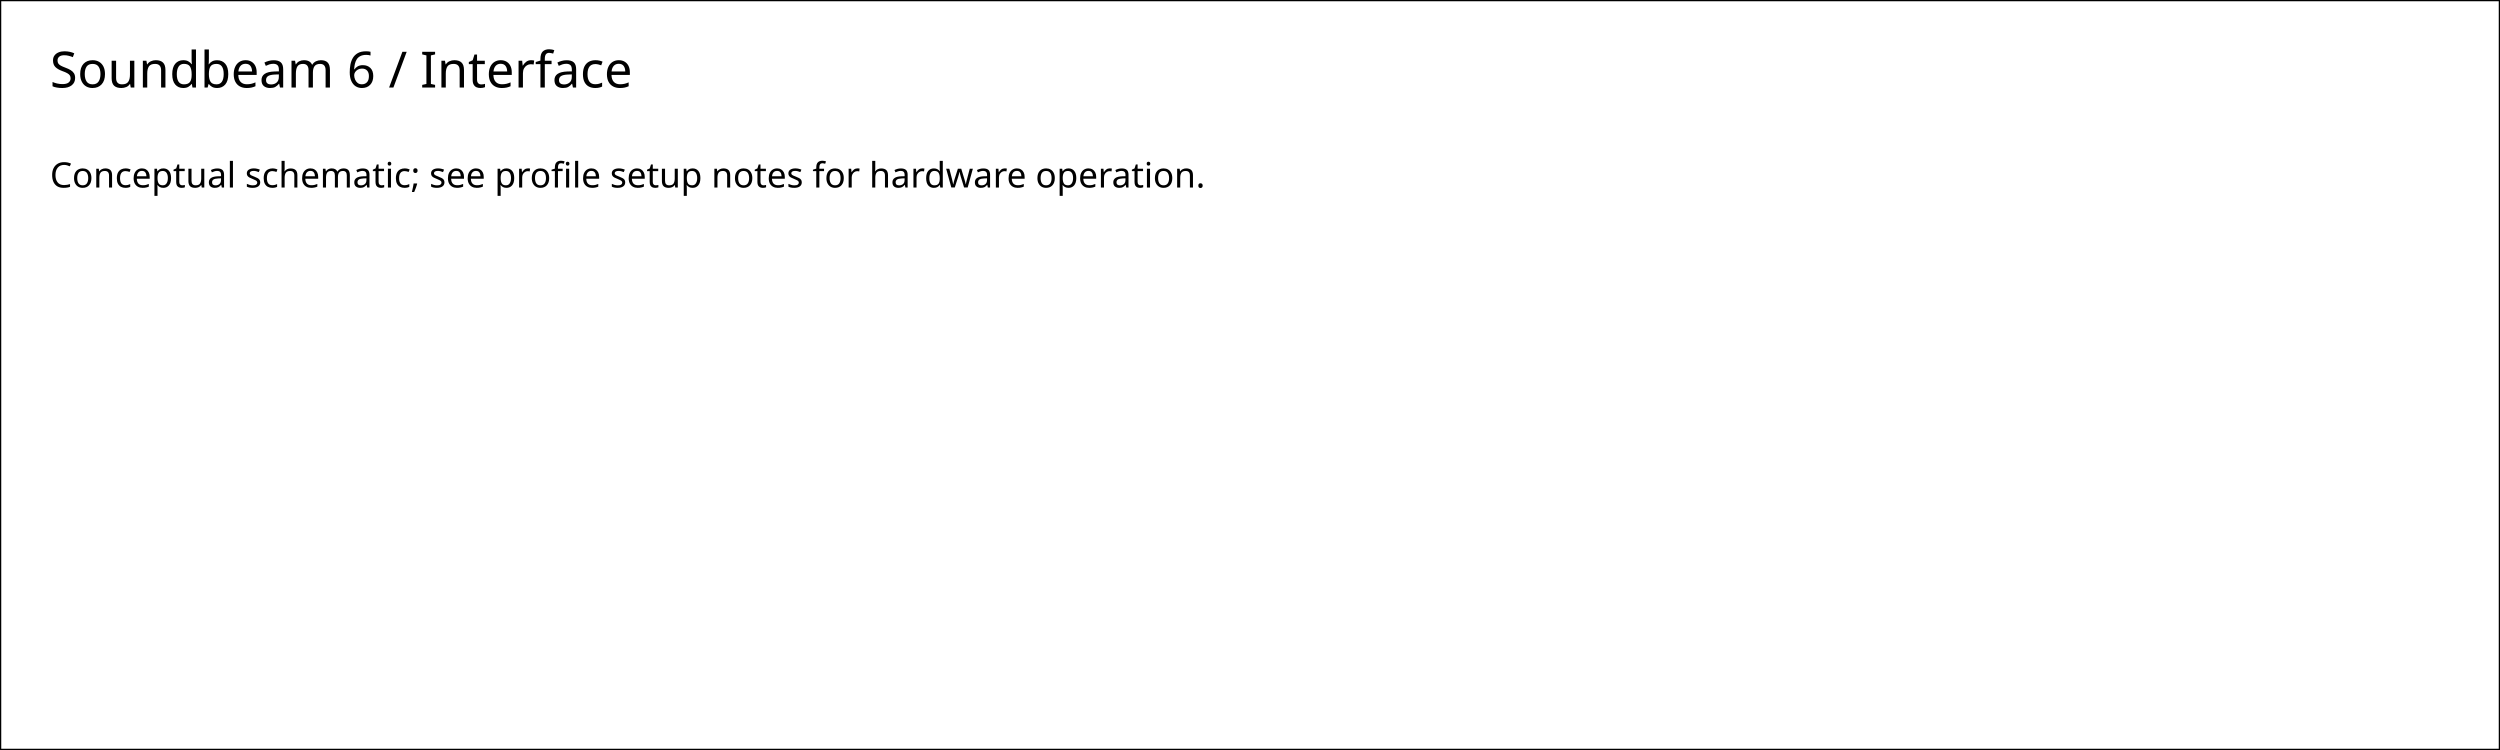
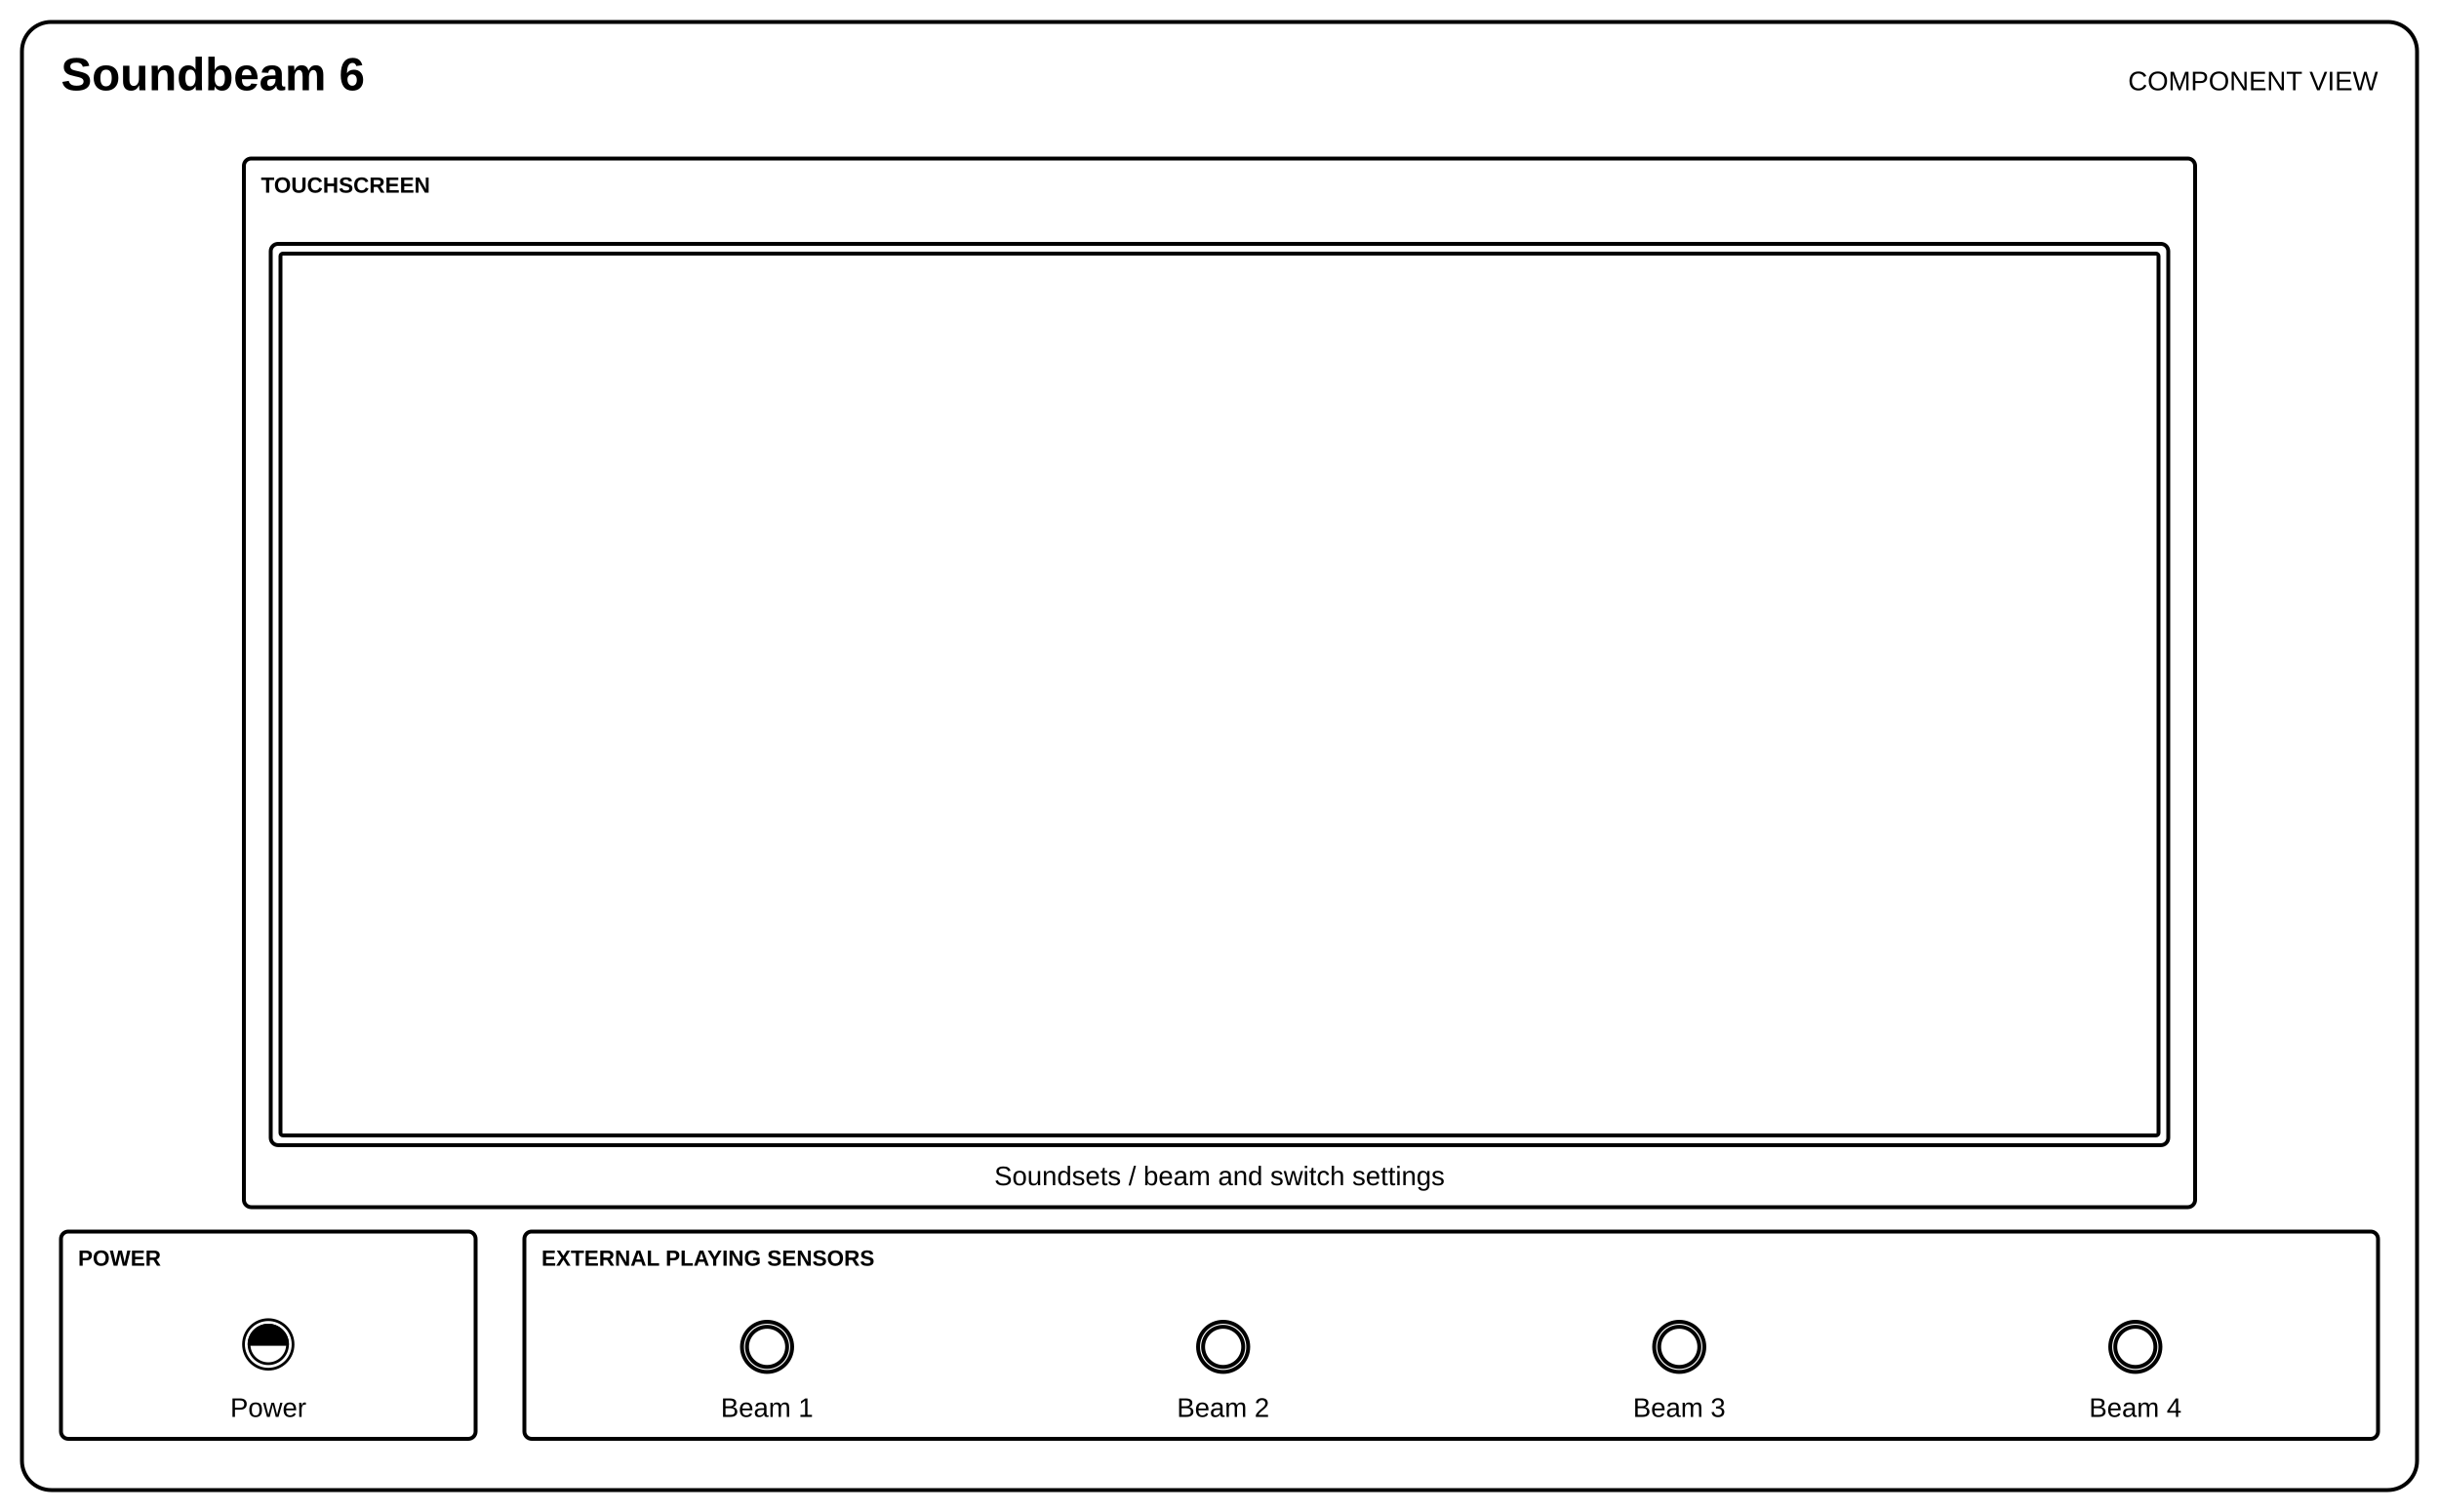
- <svg xmlns="http://www.w3.org/2000/svg" viewBox="0 0 1000 300" role="img" aria-labelledby="title description">
-   <rect width="1000" height="300" fill="#fff" stroke="#000" />
-   <text x="20" y="35" font-family="sans-serif" font-size="20" fill="#000">Soundbeam 6 / Interface</text>
-   <text x="20" y="75" font-family="sans-serif" font-size="14" fill="#000">Conceptual schematic; see profile setup notes for hardware operation.</text>
+ <svg xmlns="http://www.w3.org/2000/svg" viewBox="0 0 1000 620" role="img" aria-labelledby="title description">
+   <defs>
+     <pattern id="tactile-stripes" width="6" height="6" patternUnits="userSpaceOnUse">
+       <rect width="6" height="6" fill="#fff" />
+       <path d="M0 3H6" stroke="#000" stroke-width="2" />
+     </pattern>
+     <pattern id="tactile-dots" width="8" height="8" patternUnits="userSpaceOnUse">
+       <rect width="8" height="8" fill="#fff" />
+       <circle cx="2" cy="2" r="1.5" fill="#000" />
+       <circle cx="6" cy="6" r="1.5" fill="#000" />
+     </pattern>
+   </defs>
+   <style>text{font-family:Arial,Helvetica,sans-serif;fill:#000;stroke:none}.line{fill:#fff;stroke:#000;stroke-width:1.6;stroke-linejoin:round;stroke-linecap:round}.thin{fill:none;stroke:#000;stroke-width:1;stroke-linejoin:round;stroke-linecap:round}</style>
+   <rect x="0" y="0" width="1000" height="620" fill="#fff" stroke="none" stroke-width="1.6" />
+   <rect x="9" y="9" width="982" height="602" fill="#fff" stroke="#000" stroke-width="1.6" rx="12" />
+   <text x="25" y="37" fill="#000" font-family="Arial,Helvetica,sans-serif" font-size="19" text-anchor="start" font-weight="bold">Soundbeam 6</text>
+   <text x="975" y="37" fill="#000" font-family="Arial,Helvetica,sans-serif" font-size="11" text-anchor="end">COMPONENT VIEW</text>
+   <rect x="100" y="65" width="800" height="430" fill="#fff" stroke="#000" stroke-width="1.6" rx="3" />
+   <text x="107" y="79" fill="#000" font-family="Arial,Helvetica,sans-serif" font-size="9" text-anchor="start" font-weight="bold">TOUCHSCREEN</text>
+   <g id="touchscreen-soundsets-beam-and-switch-settings" data-kind="screen" aria-label="Soundsets / beam and switch settings">
+     <rect x="111" y="100" width="778" height="369.57" fill="#fff" stroke="#000" stroke-width="1.6" rx="3" />
+     <rect x="115" y="104" width="770" height="361.57" fill="#fff" stroke="#000" stroke-width="1.6" rx="1" />
+     <text x="500" y="486" fill="#000" font-family="Arial,Helvetica,sans-serif" font-size="11" text-anchor="middle">Soundsets / beam and switch settings</text>
+   </g>
+   <rect x="25" y="505" width="170" height="85" fill="#fff" stroke="#000" stroke-width="1.6" rx="3" />
+   <text x="32" y="519" fill="#000" font-family="Arial,Helvetica,sans-serif" font-size="9" text-anchor="start" font-weight="bold">POWER</text>
+   <g id="power-power" data-kind="button" aria-label="Power">
+     <svg data-symbol="power" x="98.715" y="540.000" width="22.570" height="22.570" viewBox="0 0 40 40">
+       <g fill="none" stroke="#000" stroke-width="2" stroke-linejoin="round">
+         <circle cx="20" cy="20" r="18" fill="#fff" />
+         <circle cx="20" cy="20" r="14" fill="#fff" />
+         <path d="M6 20A14 14 0 0 1 34 20Z" fill="#000" />
+       </g>
+     </svg>
+     <text x="110" y="581" fill="#000" font-family="Arial,Helvetica,sans-serif" font-size="11" text-anchor="middle">Power</text>
+   </g>
+   <rect x="215" y="505" width="760" height="85" fill="#fff" stroke="#000" stroke-width="1.6" rx="3" />
+   <text x="222" y="519" fill="#000" font-family="Arial,Helvetica,sans-serif" font-size="9" text-anchor="start" font-weight="bold">EXTERNAL PLAYING SENSORS</text>
+   <g id="external-playing-sensors-beam-1" data-kind="touch" aria-label="Beam 1">
+     <circle cx="314.5" cy="552.285" r="10.285" fill="#fff" stroke="#000" stroke-width="1.6" />
+     <path d="M314.5 545L314.5 548.685" fill="none" stroke="#000" stroke-width="1" />
+     <circle cx="314.5" cy="552.285" r="8.228" fill="#fff" stroke="#000" stroke-width="1.6" />
+     <text x="314.5" y="581" fill="#000" font-family="Arial,Helvetica,sans-serif" font-size="11" text-anchor="middle">Beam 1</text>
+   </g>
+   <g id="external-playing-sensors-beam-2" data-kind="touch" aria-label="Beam 2">
+     <circle cx="501.5" cy="552.285" r="10.285" fill="#fff" stroke="#000" stroke-width="1.6" />
+     <path d="M501.5 545L501.5 548.685" fill="none" stroke="#000" stroke-width="1" />
+     <circle cx="501.5" cy="552.285" r="8.228" fill="#fff" stroke="#000" stroke-width="1.6" />
+     <text x="501.5" y="581" fill="#000" font-family="Arial,Helvetica,sans-serif" font-size="11" text-anchor="middle">Beam 2</text>
+   </g>
+   <g id="external-playing-sensors-beam-3" data-kind="touch" aria-label="Beam 3">
+     <circle cx="688.5" cy="552.285" r="10.285" fill="#fff" stroke="#000" stroke-width="1.6" />
+     <path d="M688.5 545L688.5 548.685" fill="none" stroke="#000" stroke-width="1" />
+     <circle cx="688.5" cy="552.285" r="8.228" fill="#fff" stroke="#000" stroke-width="1.6" />
+     <text x="688.5" y="581" fill="#000" font-family="Arial,Helvetica,sans-serif" font-size="11" text-anchor="middle">Beam 3</text>
+   </g>
+   <g id="external-playing-sensors-beam-4" data-kind="touch" aria-label="Beam 4">
+     <circle cx="875.5" cy="552.285" r="10.285" fill="#fff" stroke="#000" stroke-width="1.6" />
+     <path d="M875.5 545L875.5 548.685" fill="none" stroke="#000" stroke-width="1" />
+     <circle cx="875.5" cy="552.285" r="8.228" fill="#fff" stroke="#000" stroke-width="1.6" />
+     <text x="875.5" y="581" fill="#000" font-family="Arial,Helvetica,sans-serif" font-size="11" text-anchor="middle">Beam 4</text>
+   </g>
</svg>
